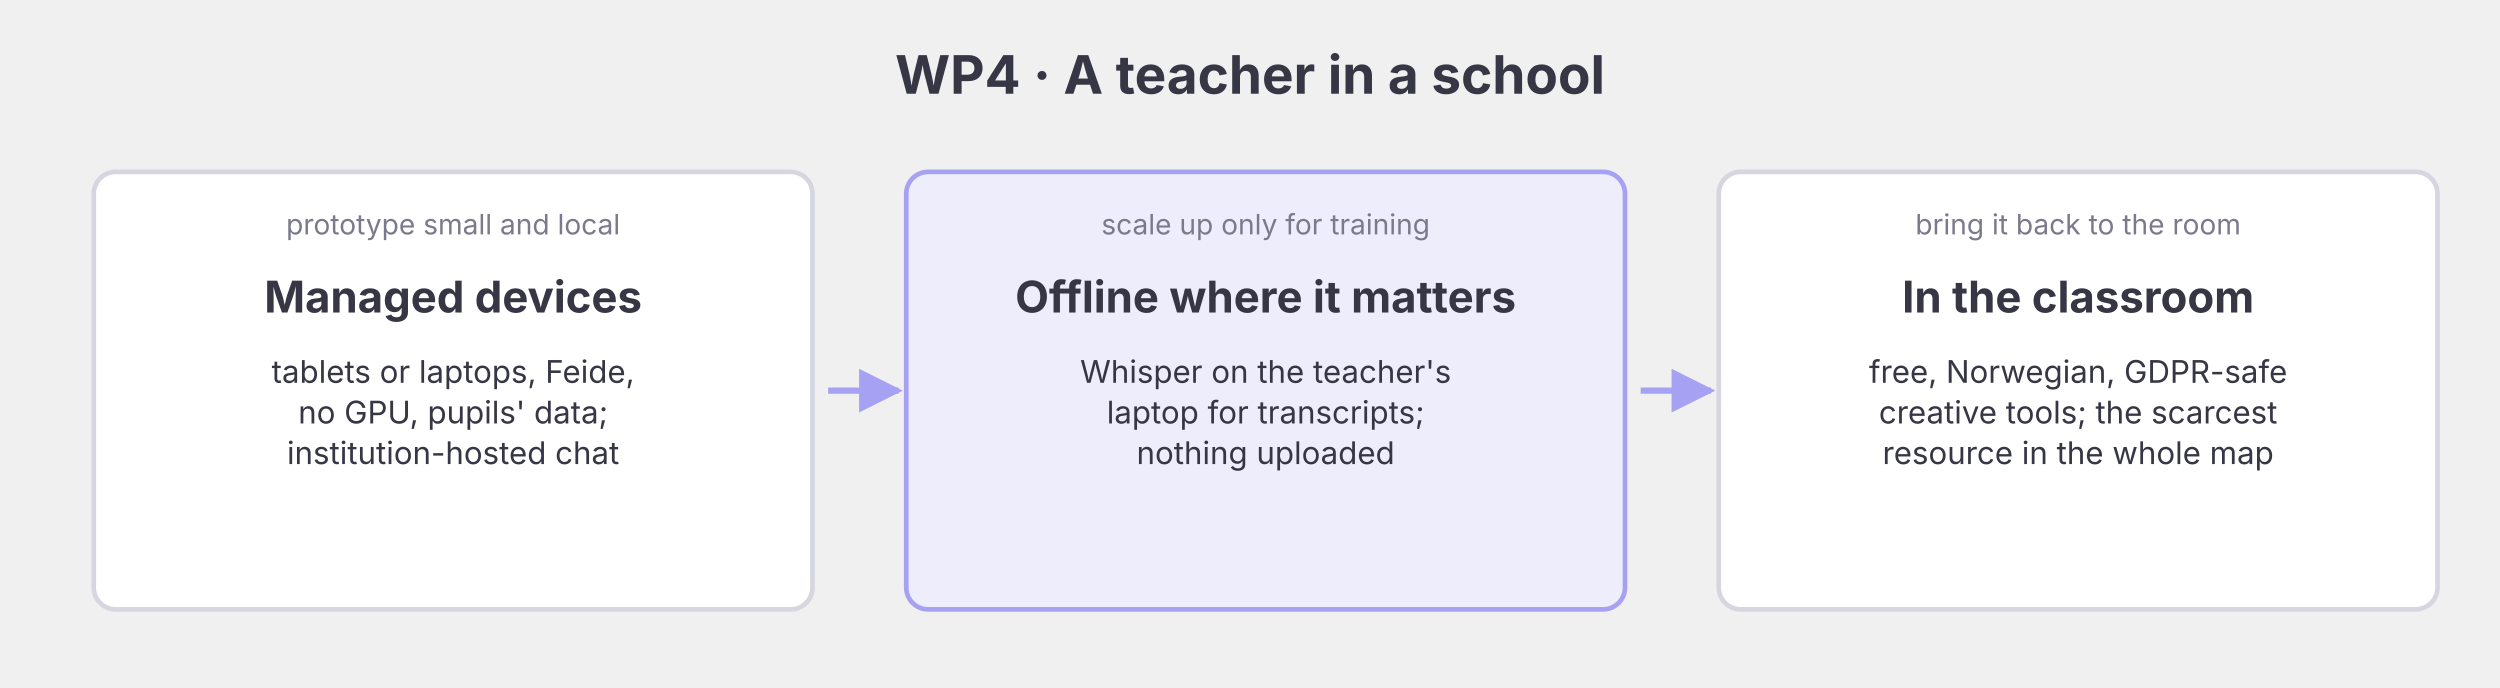
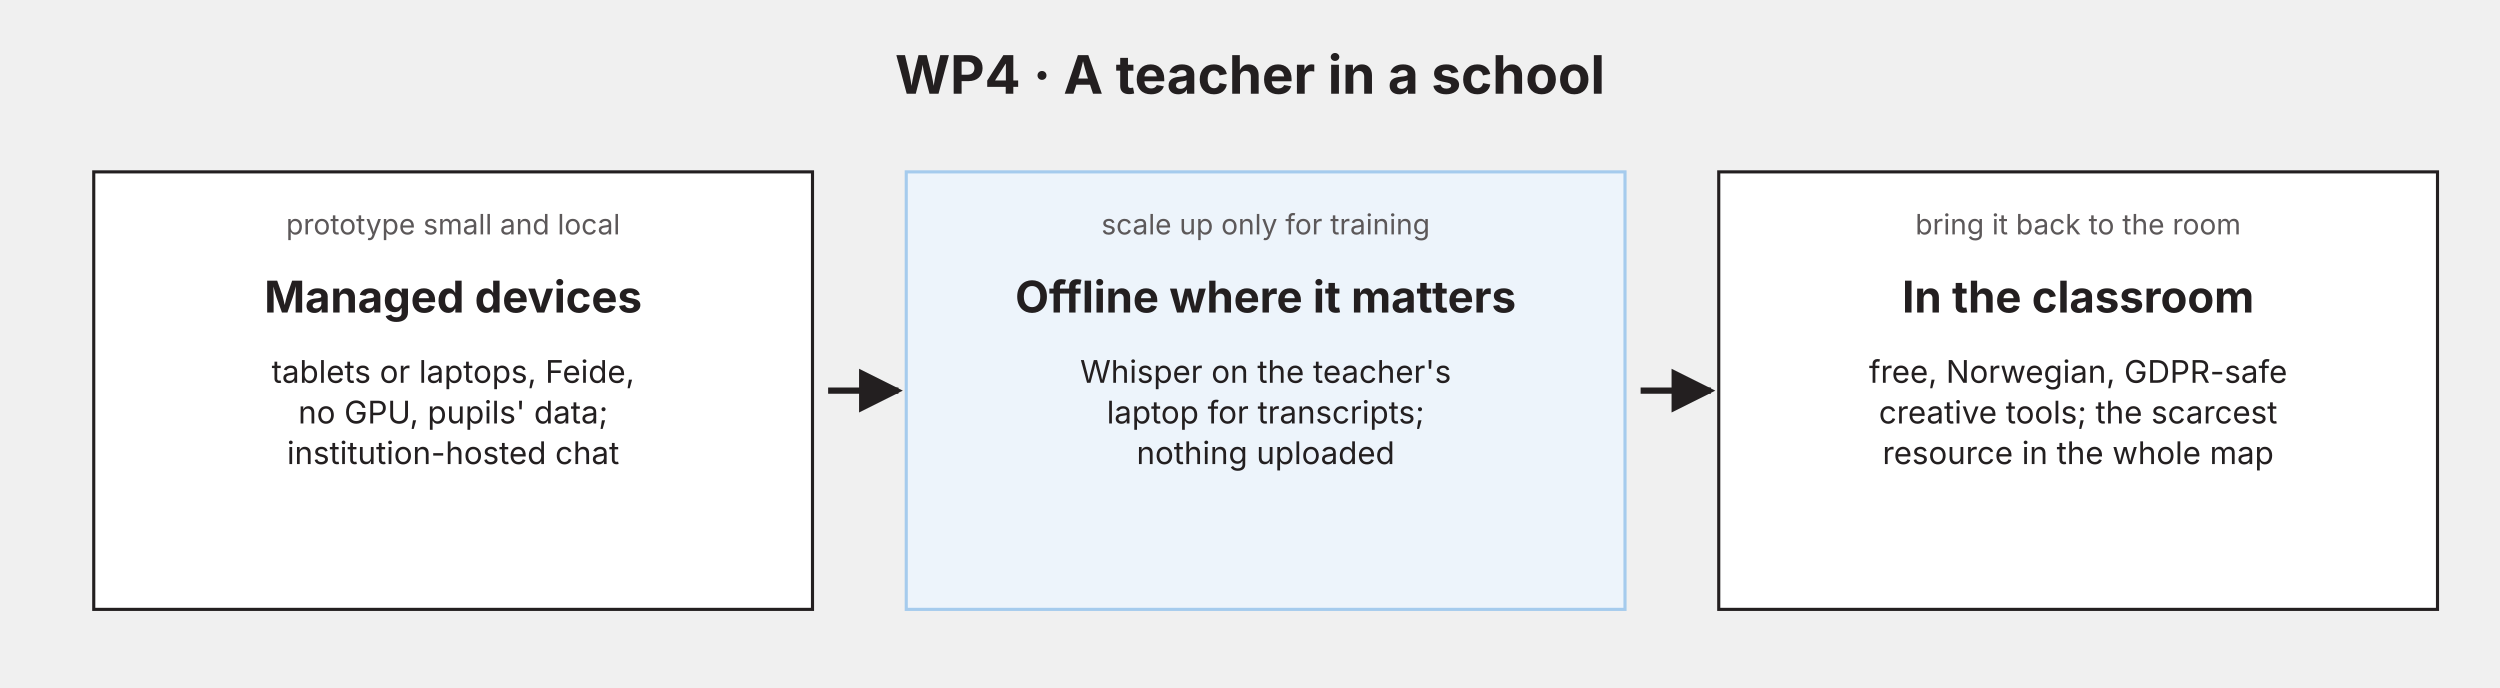
- <svg xmlns="http://www.w3.org/2000/svg" viewBox="0 0 1600 440" font-family="Inter, Helvetica Neue, Helvetica, Arial, sans-serif">
+ <svg xmlns="http://www.w3.org/2000/svg" viewBox="0 0 1600 440" font-family="Inter, Raleway, Arial, sans-serif">
  <defs>
    <marker id="a" viewBox="0 0 10 10" refX="9" refY="5" markerWidth="7" markerHeight="7" orient="auto-start-reverse">
-       <path d="M0,0 L10,5 L0,10 z" fill="#A7A1F4" />
+       <path d="M0,0 L10,5 L0,10 z" fill="#231f20" />
    </marker>
  </defs>
-   <text x="800" y="60" text-anchor="middle" font-size="34" fill="#363644" font-weight="bold">WP4 · A teacher in a school</text>
-   <rect x="60" y="110" width="460" height="280" rx="14" fill="white" stroke="#d6d6e0" stroke-width="3" />
-   <text x="290" y="150" text-anchor="middle" font-size="18" fill="#7a7a8c" font-weight="normal">prototype small and local</text>
-   <text x="290" y="200" text-anchor="middle" font-size="28" fill="#363644" font-weight="bold">Managed devices</text>
-   <text x="290" y="245.0" text-anchor="middle" font-size="20" fill="#363644" font-weight="normal">tablets or laptops, Feide,</text>
-   <text x="290" y="271.0" text-anchor="middle" font-size="20" fill="#363644" font-weight="normal">no GPU, pupils' data;</text>
-   <text x="290" y="297.0" text-anchor="middle" font-size="20" fill="#363644" font-weight="normal">institution-hosted chat</text>
-   <line x1="530" y1="250" x2="575" y2="250" stroke="#A7A1F4" stroke-width="4" marker-end="url(#a)" />
-   <rect x="580" y="110" width="460" height="280" rx="14" fill="#eeedfc" stroke="#A7A1F4" stroke-width="3" />
-   <text x="810" y="150" text-anchor="middle" font-size="18" fill="#7a7a8c" font-weight="normal">scale up only for training</text>
-   <text x="810" y="200" text-anchor="middle" font-size="28" fill="#363644" font-weight="bold">Offline where it matters</text>
-   <text x="810" y="245.0" text-anchor="middle" font-size="20" fill="#363644" font-weight="normal">Whisper on the teacher's</text>
-   <text x="810" y="271.0" text-anchor="middle" font-size="20" fill="#363644" font-weight="normal">laptop for transcripts;</text>
-   <text x="810" y="297.0" text-anchor="middle" font-size="20" fill="#363644" font-weight="normal">nothing uploaded</text>
-   <line x1="1050" y1="250" x2="1095" y2="250" stroke="#A7A1F4" stroke-width="4" marker-end="url(#a)" />
-   <rect x="1100" y="110" width="460" height="280" rx="14" fill="white" stroke="#d6d6e0" stroke-width="3" />
-   <text x="1330" y="150" text-anchor="middle" font-size="18" fill="#7a7a8c" font-weight="normal">bring it back to the room</text>
-   <text x="1330" y="200" text-anchor="middle" font-size="28" fill="#363644" font-weight="bold">In the classroom</text>
-   <text x="1330" y="245.0" text-anchor="middle" font-size="20" fill="#363644" font-weight="normal">free, Norwegian, GDPR-safe</text>
-   <text x="1330" y="271.0" text-anchor="middle" font-size="20" fill="#363644" font-weight="normal">creative tools; the scarcest</text>
-   <text x="1330" y="297.0" text-anchor="middle" font-size="20" fill="#363644" font-weight="normal">resource in the whole map</text>
+   <text x="800" y="60" text-anchor="middle" font-size="34" fill="#231f20" font-weight="bold">WP4 · A teacher in a school</text>
+   <rect x="60" y="110" width="460" height="280" rx="0" fill="white" stroke="#231f20" stroke-width="2" />
+   <text x="290" y="150" text-anchor="middle" font-size="18" fill="#5c5859" font-weight="normal">prototype small and local</text>
+   <text x="290" y="200" text-anchor="middle" font-size="28" fill="#231f20" font-weight="bold">Managed devices</text>
+   <text x="290" y="245.0" text-anchor="middle" font-size="20" fill="#231f20" font-weight="normal">tablets or laptops, Feide,</text>
+   <text x="290" y="271.0" text-anchor="middle" font-size="20" fill="#231f20" font-weight="normal">no GPU, pupils' data;</text>
+   <text x="290" y="297.0" text-anchor="middle" font-size="20" fill="#231f20" font-weight="normal">institution-hosted chat</text>
+   <line x1="530" y1="250" x2="575" y2="250" stroke="#231f20" stroke-width="4" marker-end="url(#a)" />
+   <rect x="580" y="110" width="460" height="280" rx="0" fill="#edf4fb" stroke="#a5cbed" stroke-width="2" />
+   <text x="810" y="150" text-anchor="middle" font-size="18" fill="#5c5859" font-weight="normal">scale up only for training</text>
+   <text x="810" y="200" text-anchor="middle" font-size="28" fill="#231f20" font-weight="bold">Offline where it matters</text>
+   <text x="810" y="245.0" text-anchor="middle" font-size="20" fill="#231f20" font-weight="normal">Whisper on the teacher's</text>
+   <text x="810" y="271.0" text-anchor="middle" font-size="20" fill="#231f20" font-weight="normal">laptop for transcripts;</text>
+   <text x="810" y="297.0" text-anchor="middle" font-size="20" fill="#231f20" font-weight="normal">nothing uploaded</text>
+   <line x1="1050" y1="250" x2="1095" y2="250" stroke="#231f20" stroke-width="4" marker-end="url(#a)" />
+   <rect x="1100" y="110" width="460" height="280" rx="0" fill="white" stroke="#231f20" stroke-width="2" />
+   <text x="1330" y="150" text-anchor="middle" font-size="18" fill="#5c5859" font-weight="normal">bring it back to the room</text>
+   <text x="1330" y="200" text-anchor="middle" font-size="28" fill="#231f20" font-weight="bold">In the classroom</text>
+   <text x="1330" y="245.0" text-anchor="middle" font-size="20" fill="#231f20" font-weight="normal">free, Norwegian, GDPR-safe</text>
+   <text x="1330" y="271.0" text-anchor="middle" font-size="20" fill="#231f20" font-weight="normal">creative tools; the scarcest</text>
+   <text x="1330" y="297.0" text-anchor="middle" font-size="20" fill="#231f20" font-weight="normal">resource in the whole map</text>
</svg>
